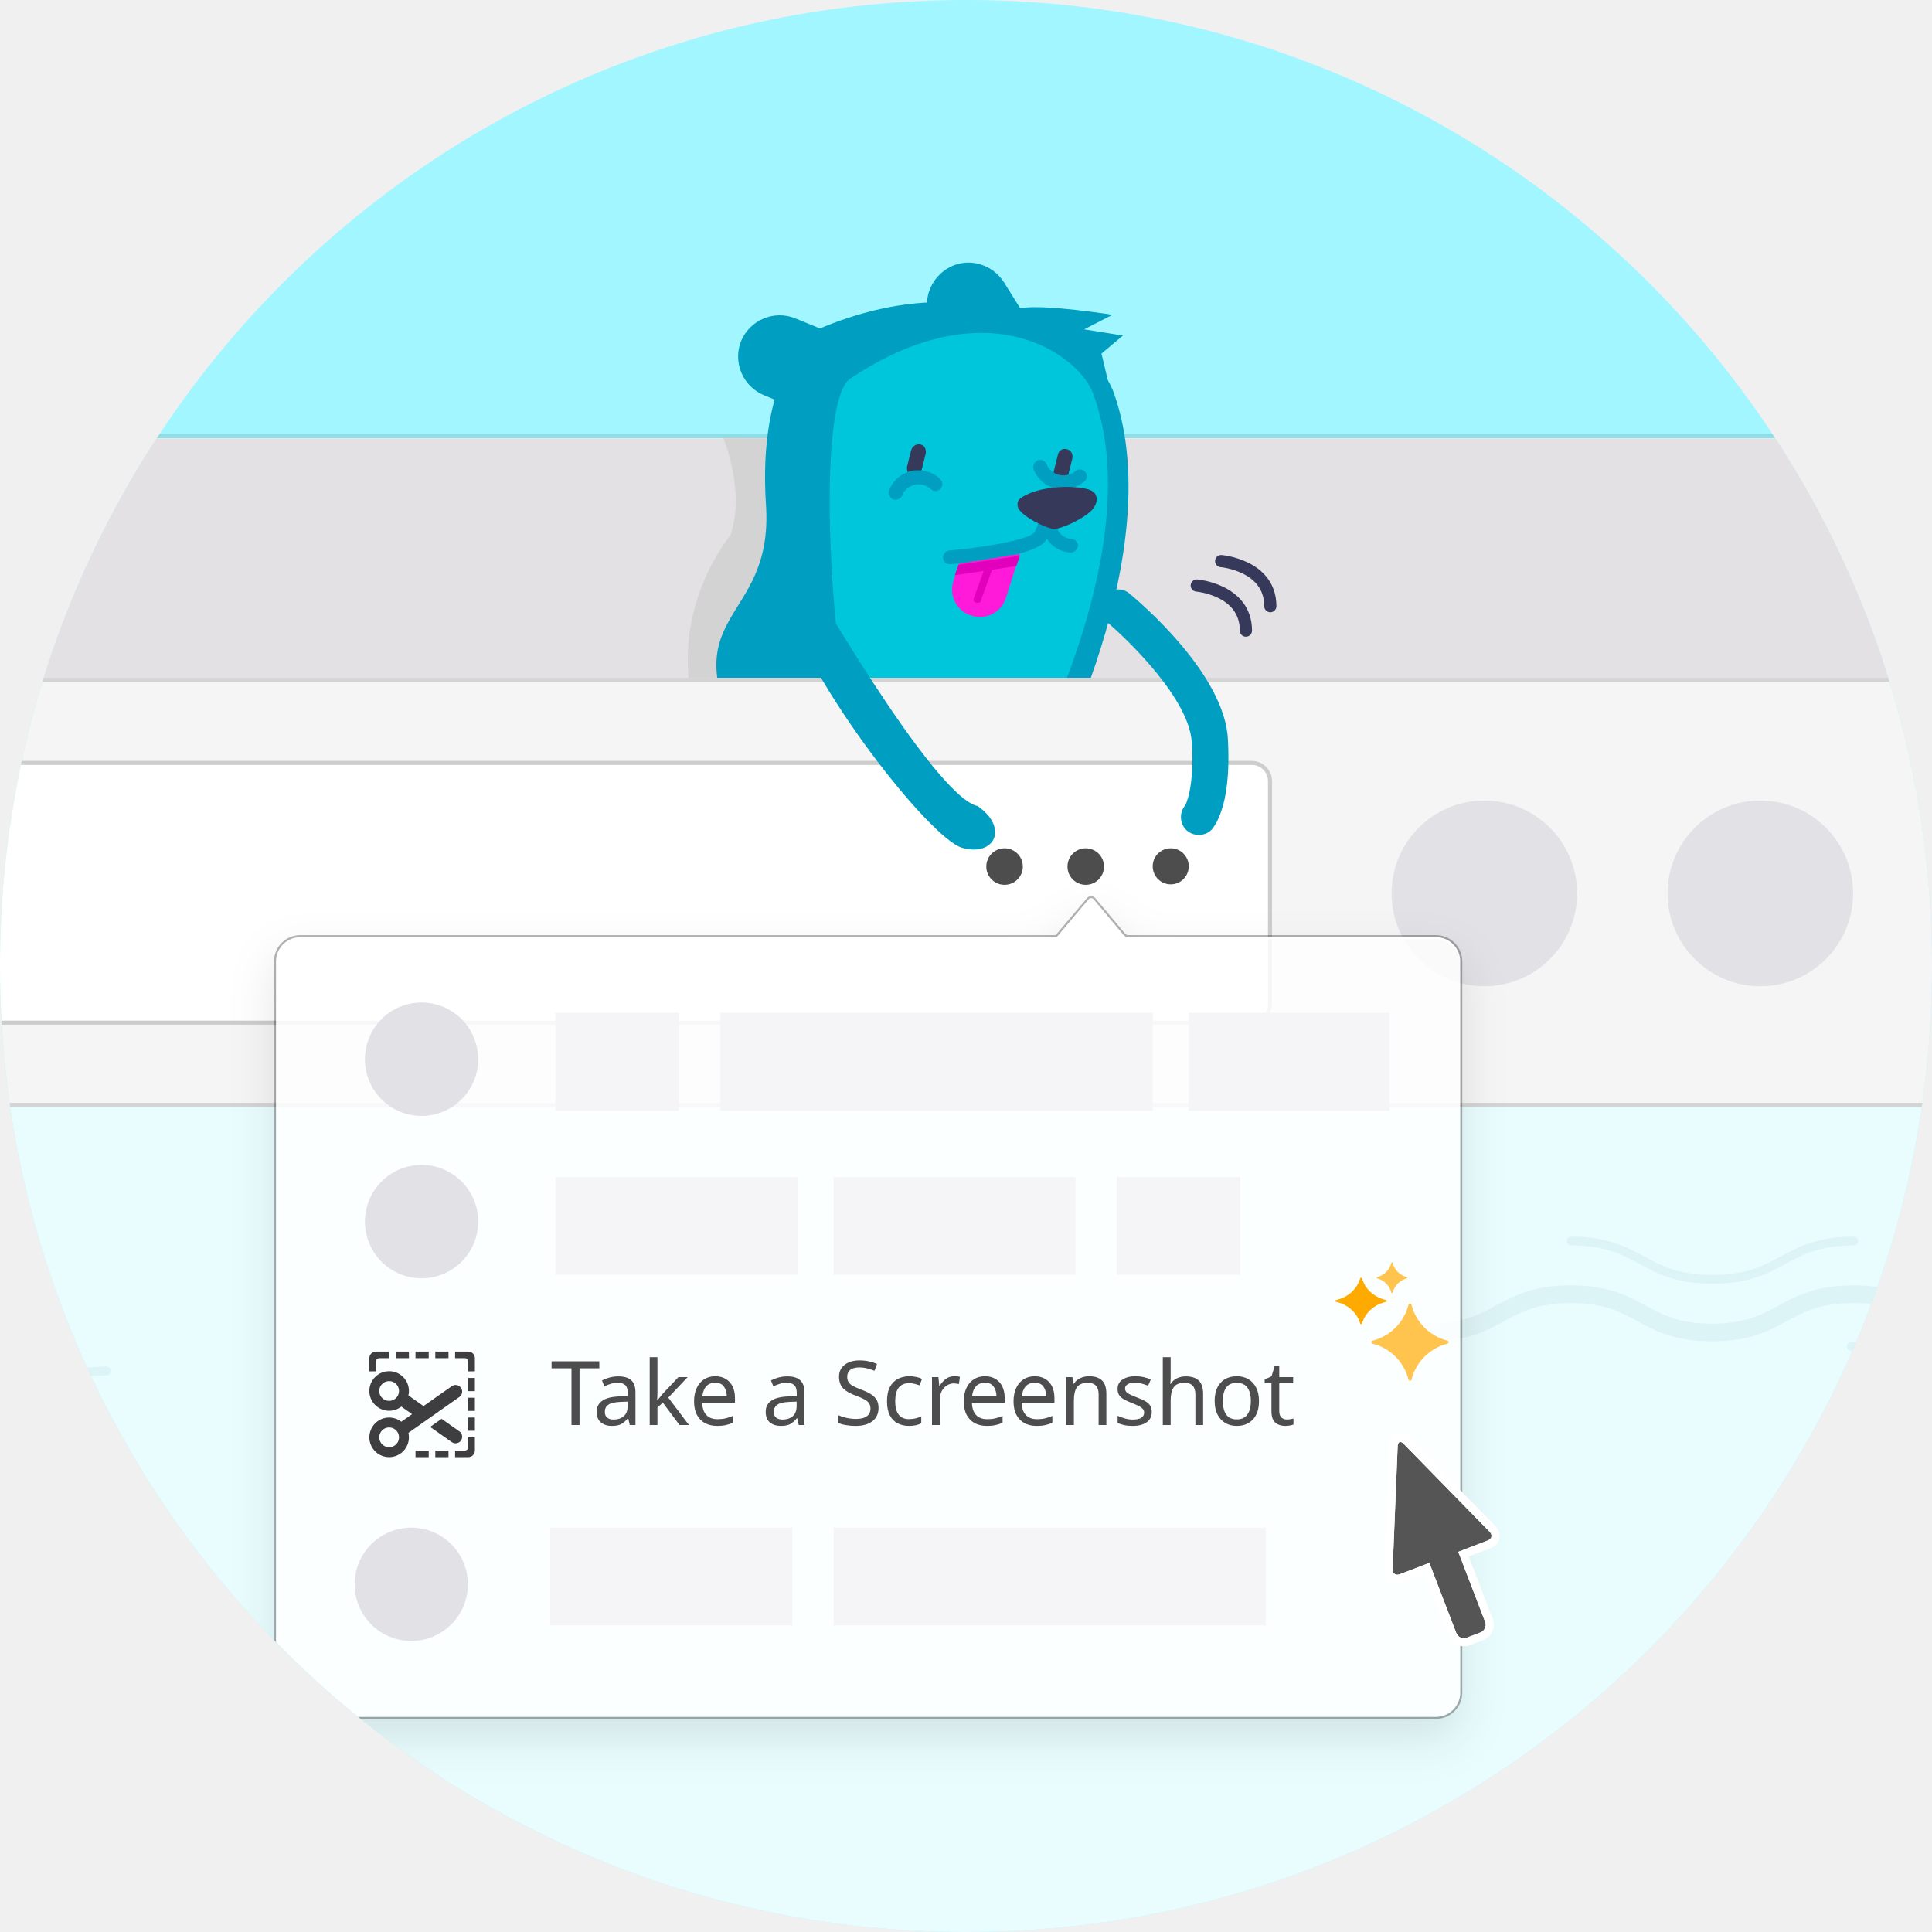
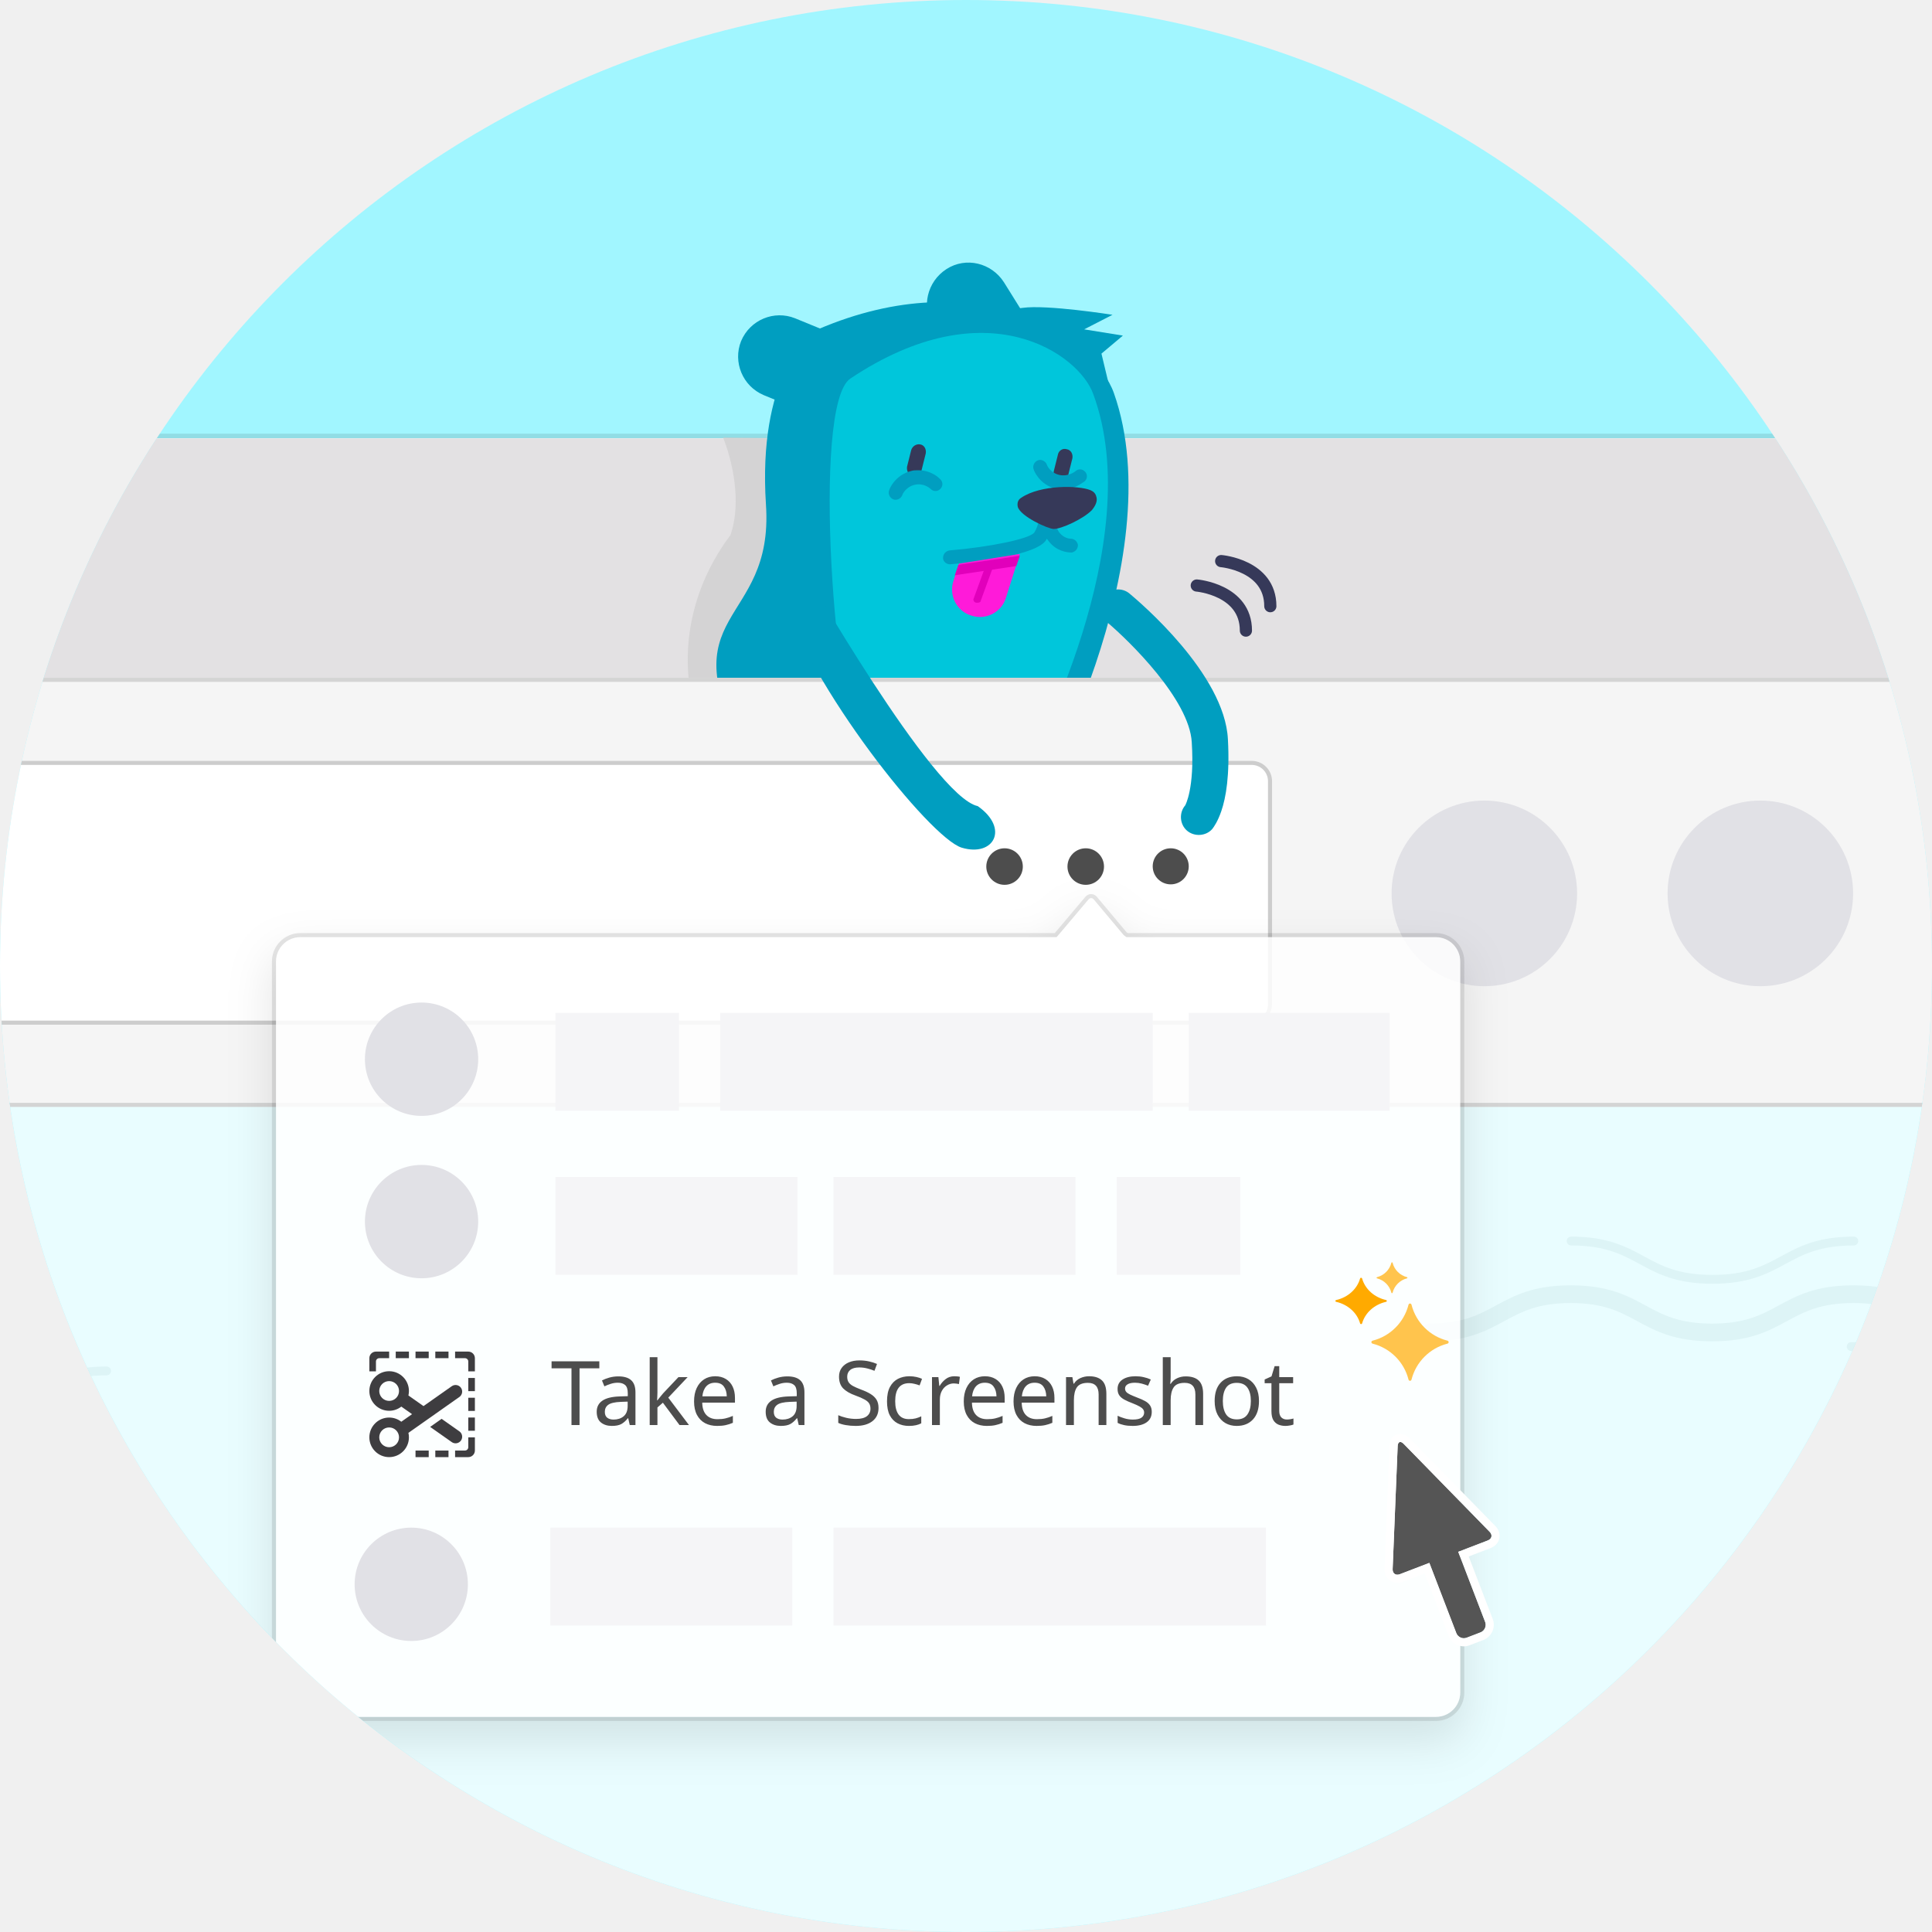
<svg xmlns="http://www.w3.org/2000/svg" xmlns:xlink="http://www.w3.org/1999/xlink" width="476px" height="476px" viewBox="0 0 476 476" version="1.1">
  <defs>
    <circle id="path-1" cx="238" cy="238" r="238" />
    <rect id="path-3" x="0" y="0" width="793.886" height="454.187" />
    <rect id="path-5" x="34.883" y="57.739" width="721.714" height="481.141" rx="3" />
    <filter x="-0.4%" y="-0.6%" width="100.8%" height="101.2%" filterUnits="objectBoundingBox" id="filter-6">
      <feMorphology radius="1" operator="dilate" in="SourceAlpha" result="shadowSpreadOuter1" />
      <feOffset dx="0" dy="0" in="shadowSpreadOuter1" result="shadowOffsetOuter1" />
      <feColorMatrix values="0 0 0 0 0   0 0 0 0 0   0 0 0 0 0  0 0 0 0.1 0" type="matrix" in="shadowOffsetOuter1" />
    </filter>
    <polygon id="path-7" points="0.082 5.702 1.127 2.692 16.253 0.475 14.452 5.702 0.082 5.702" />
    <polygon id="path-9" points="34.883 116.757 756.597 116.757 756.597 222.682 34.883 222.682" />
    <rect id="path-10" x="34.883" y="221.478" width="721.714" height="261.2" />
    <path d="M34.883,137.22 L478.549,137.22 L478.549,137.22 C481.31,137.22 483.549,139.459 483.549,142.22 L483.549,197.219 L483.549,197.219 C483.549,199.98 481.31,202.219 478.549,202.219 L34.883,202.219 L34.883,137.22 Z" id="path-11" />
    <path d="M305.282,9.894 L118.994,9.894 C115.679,9.894 113,12.581 113,15.894 L113,196 C113,199.321 115.683,202 118.994,202 L398.778,202 C402.092,202 404.771,199.314 404.771,196 L404.771,15.894 C404.771,12.573 402.088,9.894 398.778,9.894 L322.552,9.894 C322.087,9.614 321.826,9.365 321.826,9.365 L314.47,0.596 C314.114,0.171 313.543,0.171 313.19,0.589 L305.509,9.69 C305.509,9.69 305.432,9.771 305.282,9.894 Z" id="path-12" />
-     <filter x="-6.7%" y="-7.2%" width="113.4%" height="119.3%" filterUnits="objectBoundingBox" id="filter-14">
-       <feMorphology radius="0.5" operator="dilate" in="SourceAlpha" result="shadowSpreadOuter1" />
+     <filter x="-6.9%" y="-7.4%" width="113.7%" height="119.8%" filterUnits="objectBoundingBox" id="filter-14">
+       <feMorphology radius="1" operator="dilate" in="SourceAlpha" result="shadowSpreadOuter1" />
      <feOffset dx="0" dy="5" in="shadowSpreadOuter1" result="shadowOffsetOuter1" />
      <feGaussianBlur stdDeviation="5.5" in="shadowOffsetOuter1" result="shadowBlurOuter1" />
      <feComposite in="shadowBlurOuter1" in2="SourceAlpha" operator="out" result="shadowBlurOuter1" />
      <feColorMatrix values="0 0 0 0 0   0 0 0 0 0   0 0 0 0 0  0 0 0 0.1 0" type="matrix" in="shadowBlurOuter1" />
    </filter>
-     <filter x="-4.0%" y="-3.3%" width="108.1%" height="111.6%" filterUnits="objectBoundingBox" id="filter-15">
-       <feOffset dx="0" dy="0.5" in="SourceAlpha" result="shadowOffsetInner1" />
-       <feComposite in="shadowOffsetInner1" in2="SourceAlpha" operator="arithmetic" k2="-1" k3="1" result="shadowInnerInner1" />
-       <feColorMatrix values="0 0 0 0 1   0 0 0 0 1   0 0 0 0 1  0 0 0 1 0" type="matrix" in="shadowInnerInner1" />
-     </filter>
-     <path d="M550.807,347.015 L558.585,347.015 C559.68,347.015 560.23,346.196 559.795,345.186 L547.785,317.354 C547.352,316.351 546.642,316.344 546.206,317.354 L534.196,345.186 C533.763,346.189 534.302,347.015 535.405,347.015 L543.183,347.015 L543.183,365.524 C543.183,366.626 544.08,367.518 545.186,367.518 L548.804,367.518 C549.903,367.518 550.807,366.625 550.807,365.524 L550.807,347.015 Z" id="path-16" />
+     <path d="M550.807,347.015 L558.585,347.015 C559.68,347.015 560.23,346.196 559.795,345.186 L547.785,317.354 C547.352,316.351 546.642,316.344 546.206,317.354 L534.196,345.186 C533.763,346.189 534.302,347.015 535.405,347.015 L543.183,347.015 L543.183,365.524 C543.183,366.626 544.08,367.518 545.186,367.518 L548.804,367.518 C549.903,367.518 550.807,366.625 550.807,365.524 L550.807,347.015 Z" id="path-15" />
  </defs>
  <g id="Landing-page" stroke="none" stroke-width="1" fill="none" fill-rule="evenodd">
    <g id="Landing-Page_Desktop" transform="translate(-794, -854)">
      <g id="Sec-1" transform="translate(0, 767)">
        <g id="Image" transform="translate(794, 87)">
          <mask id="mask-2" fill="white">
            <use xlink:href="#path-1" />
          </mask>
          <use id="Mask" fill="#A1F6FF" xlink:href="#path-1" />
          <g id="Group-2" mask="url(#mask-2)">
            <g transform="translate(-193, 37)">
              <g id="Group-4" stroke-width="1" fill="none" fill-rule="evenodd">
                <rect id="Rectangle-4" x="0" y="0" width="842" height="433.327" />
                <g id="Group-3" transform="translate(22.85429, 13.24053)">
                  <mask id="mask-4" fill="white">
                    <use xlink:href="#path-3" />
                  </mask>
                  <g id="Rectangle-4-Copy" />
                  <g id="Rectangle-Copy-2" mask="url(#mask-4)">
                    <use fill="black" fill-opacity="1" filter="url(#filter-6)" xlink:href="#path-5" />
                    <use fill="#FFFFFF" fill-rule="evenodd" xlink:href="#path-5" />
                  </g>
                  <polygon id="Rectangle-9-Copy" fill="#E3E1E3" mask="url(#mask-4)" points="34.883 57.777 756.597 57.777 756.597 116.757 34.883 116.757" />
                  <g id="Page-1" mask="url(#mask-4)">
                    <g transform="translate(339, 14)">
                      <g id="Group-47" stroke-width="1" fill="none">
                        <path d="M42.017,41.494 C40.654,41.494 39.461,41.324 38.097,40.811 L19.351,33.127 C14.068,30.907 11.682,24.931 13.727,19.808 C15.942,14.514 21.907,12.124 27.02,14.173 L45.767,21.857 C51.05,24.077 53.436,30.054 51.391,35.176 C49.857,39.104 46.107,41.494 42.017,41.494" id="Fill-1" fill="#009EC0" />
                        <path d="M56.844,145.486 C84.139,145.486 106.267,148.85 106.267,153 C106.267,157.149 84.139,160.513 56.844,160.513 C29.549,160.513 7.421,157.149 7.421,153 C7.421,148.85 29.549,145.486 56.844,145.486" id="Fill-3" fill="#EDEDF2" />
                        <g id="Group-7" transform="translate(59.476, 0)" fill="#009EC0">
                          <path d="M22.25,40.128 C18.842,40.128 15.433,38.421 13.558,35.347 L1.629,16.222 C-1.439,11.441 0.095,5.123 4.867,2.049 C9.639,-1.025 15.944,0.512 19.012,5.294 L30.942,24.418 C34.009,29.2 32.476,35.518 27.704,38.591 C25.999,39.616 24.125,40.128 22.25,40.128" id="Fill-5" />
                        </g>
                        <path d="M74.154,43.502 C71.598,44.61 9.276,43.502 9.276,43.502 C9.276,43.502 14.842,56.535 11.132,67.563 C-0.928,83.603 -2.722,103.848 6.155,120.94 C10.586,129.62 64.44,143.285 74.154,136.822 C77.051,134.975 100.184,43.502 100.184,43.502 C100.184,43.502 76.993,44.505 75.138,43.502" id="Fill-8" fill-opacity="0.6" fill="#CACACA" />
                        <path d="M32.644,16.905 C30.087,17.93 17.817,29.029 19.862,60.107 C21.907,90.502 -5.19,85.55 15.431,122.263 C19.862,130.289 73.716,142.925 83.43,136.948 C86.328,135.241 120.072,73.597 105.586,32.615 C100.814,19.125 72.523,-0.171 32.644,16.905" id="Fill-8" fill="#009EC0" />
                        <path d="M16.113,95.966 C16.113,95.966 13.045,116.628 14.238,126.874 C15.431,137.119 18.158,142.754 20.032,141.73 C22.078,140.705 27.361,110.652 27.361,110.652 L16.113,95.966 Z" id="Fill-10" fill="#009EC0" />
                        <path d="M93.145,114.067 C93.145,114.067 86.839,134.046 81.215,142.754 C75.761,151.463 70.649,155.22 69.285,153.512 C67.922,151.804 76.613,122.434 76.613,122.434 L93.145,114.067 Z" id="Fill-12" fill="#009EC0" />
                        <path d="M38.438,16.393 C47.471,11.782 71.841,13.319 83.09,11.612 C89.054,10.758 105.245,13.319 105.245,13.319 L98.257,16.905 L107.801,18.442 L102.518,22.882 L104.563,31.42 L103.029,30.566 L49.345,15.71 L38.438,16.393 Z" id="Fill-14" fill="#009EC0" />
                        <path d="M40.654,29.029 C30.94,35.518 36.904,113.384 43.721,121.922 C54.799,135.582 80.533,132.68 83.942,125.508 C85.135,122.775 114.107,69.499 100.473,32.786 C97.064,23.223 74.398,6.489 40.654,29.029" id="Fill-18" fill="#00C6DB" />
                        <path d="M57.867,45.251 C58.889,45.422 59.4,46.446 59.23,47.471 L58.208,51.569 C58.037,52.594 57.015,53.106 55.992,52.935 C54.969,52.764 54.458,51.74 54.629,50.715 L55.651,46.617 C55.992,45.593 57.015,45.08 57.867,45.251" id="Fill-20" fill="#363959" />
                        <path d="M93.997,46.446 C95.019,46.617 95.53,47.642 95.36,48.666 L94.338,52.764 C94.167,53.789 93.145,54.301 92.122,54.131 C91.099,53.96 90.588,52.935 90.759,51.911 L91.781,47.812 C91.952,46.788 92.974,46.105 93.997,46.446" id="Fill-22" fill="#363959" />
                        <path d="M57.365,58.895 C56.854,58.895 56.172,58.895 55.661,58.724 C51.571,57.7 50.207,54.114 50.207,53.943 C49.867,53.089 50.378,52.065 51.23,51.723 C52.082,51.382 53.105,51.894 53.446,52.748 C53.446,52.918 54.298,54.797 56.513,55.309 C58.729,55.821 60.263,54.455 60.433,54.285 C61.115,53.601 62.137,53.601 62.819,54.285 C63.501,54.968 63.501,55.992 62.819,56.675 C62.478,57.017 60.603,58.895 57.365,58.895" id="Fill-24" fill="#009EC0" transform="translate(56.71542, 55.25558) scale(1, -1) translate(-56.71542, -55.25558) " />
                        <path d="M92.974,56.35 C92.463,56.35 91.781,56.35 91.27,56.18 C87.18,55.155 85.816,51.569 85.816,51.398 C85.475,50.545 85.987,49.52 86.839,49.179 C87.691,48.837 88.714,49.349 89.054,50.203 C89.054,50.374 89.906,52.252 92.122,52.764 C94.338,53.277 96.042,51.911 96.042,51.911 C96.723,51.228 97.746,51.228 98.428,51.911 C99.109,52.594 99.109,53.618 98.428,54.301 C98.087,54.472 96.042,56.35 92.974,56.35" id="Fill-26" fill="#009EC0" />
                        <path d="M65.195,74.792 C64.343,74.792 63.491,74.109 63.491,73.255 C63.491,72.231 64.172,71.548 65.025,71.377 C75.25,70.523 84.964,68.474 85.987,66.937 C87.18,65.059 87.35,62.327 87.35,62.156 C87.35,61.302 88.202,60.619 89.054,60.619 C89.906,60.619 90.759,61.302 90.759,62.156 C90.929,63.693 91.44,66.084 92.122,66.937 C93.315,68.474 94.849,68.474 94.849,68.474 C95.871,68.474 96.553,69.157 96.723,70.011 C96.723,71.036 96.042,71.719 95.19,71.889 C93.997,71.889 91.44,71.548 89.566,69.157 C89.395,68.987 89.225,68.645 89.054,68.474 C89.054,68.645 88.884,68.645 88.884,68.816 C86.498,72.572 71.671,74.28 65.195,74.792 L65.195,74.792" id="Fill-28" fill="#009EC0" />
                        <path d="M83.601,59.766 C82.237,60.619 89.736,64.376 90.759,64.376 C92.292,64.376 99.791,61.132 99.45,58.57 C99.28,57.204 88.714,56.35 83.601,59.766" id="Fill-30" fill="#363959" />
                        <path d="M86.157,60.278 C87.691,61.132 90.077,62.327 90.759,62.498 C92.122,62.327 95.871,60.619 97.235,59.253 C95.019,58.912 89.906,58.741 86.157,60.278 M90.759,66.084 L90.759,66.084 C89.395,66.084 82.578,63.01 81.897,60.619 C81.726,59.766 81.897,58.912 82.749,58.399 C87.521,55.155 96.894,55.326 99.791,56.521 C100.984,57.033 101.155,57.716 101.325,58.399 C101.495,59.424 100.984,60.449 100.132,61.473 C97.916,63.693 92.633,66.084 90.759,66.084" id="Fill-32" fill="#363959" />
                        <path d="M67.41,74.622 L66.047,78.891 C64.854,82.476 66.899,86.404 70.478,87.428 C74.057,88.624 77.977,86.575 78.999,82.989 L82.408,72.231 L67.41,74.622 Z" id="Fill-45" fill="#FF1AD9" />
                      </g>
                      <g id="Group-50" stroke-width="1" fill="none" transform="translate(66.15714, 72.2211)">
                        <mask id="mask-8" fill="white">
                          <use xlink:href="#path-7" />
                        </mask>
                        <g id="Clip-49" />
                        <polygon id="Fill-48" fill="#E100BB" mask="url(#mask-8)" points="-2.654 5.702 18.487 2.534 19.69 -2.692 5.596 -4.593" />
                      </g>
                      <path d="M72.013,84.258 L71.625,84.258 C71.041,84.084 70.847,83.562 71.041,83.215 L73.957,75.215 C74.152,74.694 74.735,74.52 75.124,74.694 C75.707,74.868 75.902,75.389 75.707,75.737 L72.791,83.736 C72.791,84.084 72.402,84.258 72.013,84.258" id="Fill-51" fill="#E100BB" />
                    </g>
                  </g>
                  <g id="Group" mask="url(#mask-4)" stroke-linecap="round" stroke="#363959" stroke-width="3">
                    <g transform="translate(465, 88)">
                      <path d="M6.014,0 C6.014,0 18.124,1.01 18.124,11.108" id="Path-5-Copy" />
                      <path d="M0,6.018 C0,6.018 12.11,7.028 12.11,17.126" id="Path-5-Copy-2" />
                    </g>
                  </g>
                  <g id="Rectangle-9" mask="url(#mask-4)">
                    <use fill="#F5F5F5" fill-rule="evenodd" xlink:href="#path-9" />
                    <path stroke="#D4D4D4" stroke-width="1" d="M756.097,222.182 L756.597,222.182 L756.097,222.682 L756.097,222.182 Z M35.383,117.257 L35.383,222.182 L756.097,222.182 L756.097,117.257 L35.383,117.257 Z" />
                  </g>
                  <g id="Glyph-/-Add---on-/-Page-shot" mask="url(#mask-4)">
                    <g transform="translate(259.1457, 291.7595)" id="Pageshot-2">
                      <g>
                        <path d="M5.625,27.188 C4.072,27.188 2.812,25.928 2.812,24.376 C2.812,22.822 4.072,21.563 5.625,21.563 C7.178,21.563 8.438,22.822 8.438,24.376 C8.438,25.928 7.178,27.188 5.625,27.188 M11.106,12.473 L15.398,15.495 L23.437,9.836 C24.282,9.243 25.458,9.451 26.049,10.295 C26.639,11.141 26.433,12.314 25.589,12.907 L18.655,17.789 L18.658,17.792 L15.526,19.992 L11.106,23.104 C11.2,23.513 11.25,23.939 11.25,24.376 C11.25,27.481 8.732,30.001 5.625,30.001 C2.518,30.001 0,27.481 0,24.376 C0,21.269 2.518,18.751 5.625,18.751 C6.93,18.751 8.13,19.195 9.085,19.94 L12.141,17.788 L9.086,15.637 C8.132,16.384 6.93,16.828 5.625,16.828 C2.518,16.828 0,14.308 0,11.203 C0,8.096 2.518,5.578 5.625,5.578 C8.732,5.578 11.25,8.096 11.25,11.203 C11.25,11.64 11.2,12.065 11.106,12.473 Z M25.589,22.671 C26.433,23.262 26.641,24.436 26.048,25.283 C25.458,26.127 24.282,26.333 23.438,25.742 L17.287,21.411 L20.543,19.116 L25.589,22.671 Z M28.125,22.5 L28.125,18.75 L30,18.75 L30,22.5 L28.125,22.5 Z M8.438,11.203 C8.438,9.649 7.178,8.391 5.625,8.391 C4.072,8.391 2.812,9.649 2.812,11.203 C2.812,12.756 4.072,14.016 5.625,14.016 C7.178,14.016 8.438,12.756 8.438,11.203 Z M18.75,1.875 L18.75,0 L22.5,0 L22.5,1.875 L18.75,1.875 Z M28.125,11.25 L28.125,7.5 L30,7.5 L30,11.25 L28.125,11.25 Z M28.125,16.875 L28.125,13.125 L30,13.125 L30,16.875 L28.125,16.875 Z M28.125,27.181 L28.125,24.376 L30,24.376 L30,28.126 C30,29.161 29.162,30.001 28.125,30.001 L24.375,30.001 L24.375,28.126 L27.182,28.126 C27.701,28.126 28.125,27.702 28.125,27.181 Z M1.875,2.815 L1.875,5.626 L0,5.626 L0,1.876 C0,0.839 0.838,0.001 1.875,0.001 L5.625,0.001 L5.625,1.876 L2.814,1.876 C2.297,1.876 1.875,2.296 1.875,2.815 Z M13.125,30 L13.125,28.125 L16.875,28.125 L16.875,30 L13.125,30 Z M28.125,0.001 C29.162,0.001 30,0.839 30,1.876 L30,5.626 L28.125,5.626 L28.125,2.808 C28.125,2.294 27.707,1.876 27.193,1.876 L24.375,1.876 L24.375,0.001 L28.125,0.001 Z M13.125,1.875 L13.125,0 L16.875,0 L16.875,1.875 L13.125,1.875 Z M18.75,30 L18.75,28.125 L22.5,28.125 L22.5,30 L18.75,30 Z M7.5,1.875 L7.5,0 L11.25,0 L11.25,1.875 L7.5,1.875 Z" id="Combined-Shape" fill="#3E3D40" />
                      </g>
                    </g>
                  </g>
                  <g id="Rectangle-10" mask="url(#mask-4)">
                    <use fill="#E9FDFF" fill-rule="evenodd" xlink:href="#path-10" />
                    <rect stroke="#D4D4D4" stroke-width="1" x="35.383" y="221.978" width="720.714" height="260.2" />
                  </g>
                  <ellipse id="Oval-3-Copy" fill="#E1E1E6" mask="url(#mask-4)" cx="535.854" cy="169.87" rx="22.854" ry="22.87" />
                  <ellipse id="Oval-3-Copy-5" fill="#E1E1E6" mask="url(#mask-4)" cx="603.854" cy="169.87" rx="22.854" ry="22.87" />
                  <g id="Rectangle-8" mask="url(#mask-4)">
                    <use fill="#FFFFFF" fill-rule="evenodd" xlink:href="#path-11" />
                    <path stroke-opacity="0.474" stroke="#979797" stroke-width="1" d="M35.383,137.72 L35.383,201.719 L478.549,201.719 C481.034,201.719 483.049,199.704 483.049,197.219 L483.049,142.22 C483.049,139.735 481.034,137.72 478.549,137.72 L35.383,137.72 Z" />
                  </g>
                  <path d="M473.705,147.712 C470.169,147.712 464.645,146.825 456.468,143.499 C441.441,137.512 431.496,111.791 430.391,108.909 C429.507,106.691 430.612,104.03 433.043,103.144 C435.253,102.257 437.905,103.365 438.789,105.804 C441.441,112.678 450.28,131.303 460.004,135.295 C470.611,139.729 475.252,138.842 475.252,138.842 C477.462,137.955 480.114,139.064 480.998,141.281 C481.882,143.499 480.777,146.159 478.567,147.046 C477.904,147.268 476.357,147.712 473.705,147.712" id="Fill-16" fill="#009EC0" mask="url(#mask-4)" transform="translate(455.6959, 125.2758) scale(-1, 1) rotate(71) translate(-455.6959, -125.2758) " />
                  <path d="M367.725,89.263 C367.725,89.263 400.012,146 411.036,148.365 C418.911,153.881 414.974,160.973 407.099,158.609 C399.224,156.245 369.3,118.42 363,96.355 C363.787,86.899 367.725,89.263 367.725,89.263 Z" id="Path-2" fill="#009EC0" mask="url(#mask-4)" />
                </g>
              </g>
              <g id="Context-Menu-Copy-2" stroke-width="1" fill="none" fill-rule="evenodd" transform="translate(148, 184)">
                <g id="Group-5" transform="translate(0, 83.675)" fill="#DDF4F6">
                  <path d="M536.47,25.795 C527.212,25.795 522.538,23.265 518.021,20.818 C513.793,18.526 509.799,16.366 501.646,16.366 C493.492,16.366 489.501,18.526 485.271,20.816 C480.754,23.265 476.079,25.795 466.82,25.795 C457.563,25.795 452.89,23.265 448.371,20.818 C444.144,18.526 440.152,16.366 431.996,16.366 C423.845,16.366 419.853,18.529 415.626,20.818 C411.106,23.265 406.436,25.795 397.181,25.795 C395.975,25.795 395,24.819 395,23.612 C395,22.405 395.975,21.43 397.181,21.43 C405.333,21.43 409.322,19.269 413.547,16.979 C418.069,14.53 422.739,12 431.996,12 C441.256,12 445.928,14.53 450.445,16.977 C454.675,19.269 458.666,21.43 466.82,21.43 C474.976,21.43 478.97,19.266 483.197,16.977 C487.714,14.53 492.389,12 501.646,12 C510.903,12 515.578,14.53 520.095,16.977 C524.324,19.269 528.316,21.43 536.47,21.43 C544.623,21.43 548.615,19.269 552.844,16.977 C557.362,14.53 562.036,12 571.293,12 C572.5,12 573.475,12.976 573.475,14.183 C573.475,15.388 572.5,16.366 571.293,16.366 C563.14,16.366 559.146,18.526 554.919,20.818 C550.401,23.265 545.727,25.795 536.47,25.795" id="Fill-1-Copy" />
                  <path d="M36.432,43.612 C27.45,43.612 22.902,41.148 18.502,38.764 C14.148,36.407 10.037,34.183 1.611,34.183 C1.009,34.183 0.52,33.694 0.52,33.091 C0.52,32.487 1.009,32 1.611,32 C10.591,32 15.139,34.462 19.538,36.844 C23.892,39.203 28.004,41.43 36.432,41.43 C44.861,41.43 48.972,39.203 53.324,36.848 C57.73,34.462 62.278,32 71.26,32 C71.862,32 72.351,32.487 72.351,33.091 C72.351,33.694 71.862,34.183 71.26,34.183 C62.832,34.183 58.72,36.407 54.369,38.762 C49.962,41.15 45.415,43.612 36.432,43.612" id="Fill-3" />
                  <path d="M466.912,11.612 C457.93,11.612 453.382,9.148 448.982,6.764 C444.628,4.407 440.517,2.183 432.091,2.183 C431.489,2.183 431,1.694 431,1.091 C431,0.487 431.489,0 432.091,0 C441.071,0 445.619,2.462 450.018,4.844 C454.372,7.203 458.484,9.43 466.912,9.43 C475.341,9.43 479.452,7.203 483.804,4.848 C488.21,2.462 492.758,0 501.74,0 C502.342,0 502.831,0.487 502.831,1.091 C502.831,1.694 502.342,2.183 501.74,2.183 C493.312,2.183 489.2,4.407 484.849,6.762 C480.442,9.15 475.895,11.612 466.912,11.612" id="Fill-3-Copy" />
                  <path d="M535.912,37.612 C526.93,37.612 522.382,35.148 517.982,32.764 C513.628,30.407 509.517,28.183 501.091,28.183 C500.489,28.183 500,27.694 500,27.091 C500,26.487 500.489,26 501.091,26 C510.071,26 514.619,28.462 519.018,30.844 C523.372,33.203 527.484,35.43 535.912,35.43 C544.341,35.43 548.452,33.203 552.802,30.846 C557.206,28.462 561.753,26 570.734,26 C571.336,26 571.824,26.487 571.824,27.091 C571.824,27.694 571.336,28.183 570.734,28.183 C562.308,28.183 558.196,30.407 553.844,32.762 C549.442,35.148 544.895,37.612 535.912,37.612" id="Fill-5-Copy" />
                </g>
                <mask id="mask-13" fill="white">
                  <use xlink:href="#path-12" />
                </mask>
                <g id="Combined-Shape-Copy">
                  <use fill="black" fill-opacity="1" filter="url(#filter-14)" xlink:href="#path-12" />
                  <use fill-opacity="0.845" fill="#FFFFFF" fill-rule="evenodd" xlink:href="#path-12" />
-                   <use fill="black" fill-opacity="1" filter="url(#filter-15)" xlink:href="#path-12" />
-                   <path stroke-opacity="0.295" stroke="#000000" stroke-width="0.5" d="M305.191,9.644 C305.257,9.587 305.302,9.546 305.318,9.529 L312.999,0.427 C313.453,-0.11 314.207,-0.108 314.662,0.435 L321.998,9.184 C322.109,9.29 322.322,9.459 322.622,9.644 L398.778,9.644 C402.229,9.644 405.021,12.438 405.021,15.894 L405.021,196 C405.021,199.453 402.229,202.25 398.778,202.25 L118.994,202.25 C115.543,202.25 112.75,199.457 112.75,196 L112.75,15.894 C112.75,12.441 115.543,9.644 118.994,9.644 L305.191,9.644 Z" />
+                   <path stroke-opacity="0.1" stroke="#000000" stroke-width="1" d="M305.097,9.394 C305.115,9.378 305.125,9.369 305.127,9.368 L312.808,0.266 C313.362,-0.39 314.299,-0.387 314.853,0.274 L322.17,9.003 C322.263,9.091 322.441,9.234 322.694,9.394 L398.778,9.394 C402.367,9.394 405.271,12.3 405.271,15.894 L405.271,196 C405.271,199.591 402.367,202.5 398.778,202.5 L118.994,202.5 C115.405,202.5 112.5,199.595 112.5,196 L112.5,15.894 C112.5,12.303 115.404,9.394 118.994,9.394 L305.097,9.394 Z" />
                </g>
              </g>
              <g id="Combined-Shape" fill="none" transform="translate(546.9953, 342.2071) rotate(-21) translate(-546.9953, -342.2071) ">
-                 <use fill="#555555" fill-rule="evenodd" xlink:href="#path-16" />
+                 <use fill="#555555" fill-rule="evenodd" xlink:href="#path-15" />
                <path stroke="#FFFFFF" stroke-width="2" d="M551.807,348.015 L551.807,365.524 C551.807,367.177 550.456,368.518 548.804,368.518 L545.186,368.518 C543.529,368.518 542.183,367.179 542.183,365.524 L542.183,348.015 L535.405,348.015 C533.585,348.015 532.559,346.455 533.278,344.79 L545.288,316.958 C546.071,315.143 547.922,315.149 548.703,316.958 L560.713,344.79 C561.433,346.459 560.399,348.015 558.585,348.015 L551.807,348.015 Z" />
              </g>
              <g id="Group-10" stroke-width="1" fill="none" fill-rule="evenodd" transform="translate(280, 210)">
                <ellipse id="Oval-3" fill="#E1E1E6" cx="16.863" cy="13.967" rx="13.954" ry="13.964" />
                <ellipse id="Oval-3-Copy-2" fill="#E1E1E6" cx="16.863" cy="53.974" rx="13.954" ry="13.964" />
                <ellipse id="Oval-3-Copy-3" fill="#E1E1E6" cx="14.326" cy="143.336" rx="13.954" ry="13.964" />
                <text id="Take-a-Screenshot" font-family="SFUIText-Semibold, SF UI Text" font-size="22" font-weight="500" letter-spacing="-0.147" fill="#4D4D4D">
                  <tspan x="48.674" y="104.097">Take a Screenshot</tspan>
                </text>
                <g id="Glyph-/-Add---on-/-Page-shot" transform="translate(4, 86)" fill="#3E3D40">
                  <g id="Pageshot-2">
                    <path d="M4.875,23.563 C3.53,23.563 2.438,22.471 2.438,21.126 C2.438,19.779 3.53,18.688 4.875,18.688 C6.221,18.688 7.312,19.779 7.312,21.126 C7.312,22.471 6.221,23.563 4.875,23.563 M9.625,10.81 L13.345,13.429 L20.312,8.524 C21.045,8.011 22.064,8.191 22.575,8.922 C23.087,9.655 22.909,10.673 22.177,11.186 L16.167,15.417 L16.17,15.419 L13.456,17.326 L9.625,20.024 C9.707,20.378 9.75,20.747 9.75,21.126 C9.75,23.817 7.568,26.001 4.875,26.001 C2.182,26.001 0,23.817 0,21.126 C0,18.433 2.182,16.251 4.875,16.251 C6.006,16.251 7.046,16.636 7.873,17.281 L10.523,15.416 L7.874,13.552 C7.047,14.199 6.006,14.585 4.875,14.585 C2.182,14.585 0,12.401 0,9.71 C0,7.017 2.182,4.835 4.875,4.835 C7.568,4.835 9.75,7.017 9.75,9.71 C9.75,10.088 9.707,10.456 9.625,10.81 Z M22.177,19.648 C22.908,20.16 23.089,21.177 22.575,21.912 C22.063,22.643 21.045,22.822 20.313,22.31 L14.982,18.556 L17.804,16.567 L22.177,19.648 Z M24.375,19.5 L24.375,16.25 L26,16.25 L26,19.5 L24.375,19.5 Z M7.312,9.71 C7.312,8.362 6.221,7.272 4.875,7.272 C3.53,7.272 2.438,8.362 2.438,9.71 C2.438,11.055 3.53,12.147 4.875,12.147 C6.221,12.147 7.312,11.055 7.312,9.71 Z M16.25,1.625 L16.25,0 L19.5,0 L19.5,1.625 L16.25,1.625 Z M24.375,9.75 L24.375,6.5 L26,6.5 L26,9.75 L24.375,9.75 Z M24.375,14.625 L24.375,11.375 L26,11.375 L26,14.625 L24.375,14.625 Z M24.375,23.557 L24.375,21.126 L26,21.126 L26,24.376 C26,25.273 25.274,26.001 24.375,26.001 L21.125,26.001 L21.125,24.376 L23.558,24.376 C24.008,24.376 24.375,24.009 24.375,23.557 Z M1.625,2.44 L1.625,4.876 L0,4.876 L0,1.626 C0,0.727 0.726,0.001 1.625,0.001 L4.875,0.001 L4.875,1.626 L2.439,1.626 C1.991,1.626 1.625,1.99 1.625,2.44 Z M11.375,26 L11.375,24.375 L14.625,24.375 L14.625,26 L11.375,26 Z M24.375,0.001 C25.274,0.001 26,0.727 26,1.626 L26,4.876 L24.375,4.876 L24.375,2.433 C24.375,1.988 24.013,1.626 23.567,1.626 L21.125,1.626 L21.125,0.001 L24.375,0.001 Z M11.375,1.625 L11.375,0 L14.625,0 L14.625,1.625 L11.375,1.625 Z M16.25,26 L16.25,24.375 L19.5,24.375 L19.5,26 L16.25,26 Z M6.5,1.625 L6.5,0 L9.75,0 L9.75,1.625 L6.5,1.625 Z" id="Combined-Shape" />
                  </g>
                </g>
                <rect id="Rectangle-3" fill="#F5F5F7" x="48.577" y="129.372" width="59.623" height="24.119" />
                <rect id="Rectangle-3-Copy-7" fill="#F5F5F7" x="118.349" y="129.372" width="106.56" height="24.119" />
                <rect id="Rectangle-3-Copy" fill="#F5F5F7" x="49.846" y="42.972" width="59.623" height="24.119" />
                <rect id="Rectangle-3-Copy-5" fill="#F5F5F7" x="118.349" y="42.972" width="59.623" height="24.119" />
                <rect id="Rectangle-3-Copy-6" fill="#F5F5F7" x="188.12" y="42.972" width="30.446" height="24.119" />
                <rect id="Rectangle-3-Copy-2" fill="#F5F5F7" x="49.846" y="2.542" width="30.446" height="24.119" />
                <rect id="Rectangle-3-Copy-3" fill="#F5F5F7" x="90.44" y="2.542" width="106.56" height="24.119" />
                <rect id="Rectangle-3-Copy-4" fill="#F5F5F7" x="205.88" y="2.542" width="49.474" height="24.119" />
              </g>
              <g id="Group-6" stroke-width="1" fill="none" fill-rule="evenodd" transform="translate(535.9543, 288.5986) scale(-1, 1) translate(-535.9543, -288.5986) translate(522, 274)">
                <path d="M17.634,3.658 C15.902,3.219 14.543,1.859 14.105,0.126 C14.063,-0.042 13.846,-0.042 13.804,0.126 C13.365,1.859 12.006,3.219 10.275,3.658 C10.106,3.7 10.106,3.916 10.275,3.959 C12.006,4.398 13.365,5.758 13.804,7.49 C13.846,7.659 14.063,7.659 14.105,7.49 C14.543,5.758 15.902,4.398 17.634,3.959 C17.802,3.916 17.802,3.7 17.634,3.658" id="Fill-48" fill="#FFC44D" />
                <path d="M27.7,9.298 C24.817,8.639 22.547,6.594 21.815,3.996 C21.741,3.746 21.384,3.746 21.316,3.996 C20.589,6.594 18.32,8.639 15.431,9.293 C15.153,9.36 15.153,9.682 15.431,9.743 C18.314,10.403 20.584,12.448 21.316,15.045 C21.39,15.296 21.747,15.296 21.815,15.045 C22.547,12.448 24.817,10.403 27.7,9.743 C27.978,9.682 27.978,9.36 27.7,9.298" id="Fill-50" fill="#FFAA00" />
                <path d="M18.717,19.303 C14.39,18.21 10.986,14.797 9.887,10.467 C9.785,10.052 9.25,10.052 9.141,10.467 C8.048,14.797 4.638,18.204 0.312,19.303 C-0.104,19.406 -0.104,19.941 0.312,20.05 C4.638,21.143 8.043,24.556 9.141,28.885 C9.244,29.301 9.779,29.301 9.887,28.885 C10.98,24.556 14.39,21.149 18.717,20.05 C19.132,19.941 19.132,19.406 18.717,19.303" id="Fill-52" fill="#FFC44D" />
              </g>
              <ellipse id="Oval-4" fill="#4D4D4D" fill-rule="evenodd" cx="481.44" cy="176.443" rx="4.44" ry="4.443" />
            </g>
          </g>
          <circle id="Oval-4-Copy" fill="#4D4D4D" mask="url(#mask-2)" cx="267.5" cy="213.5" r="4.5" />
          <circle id="Oval-4-Copy-2" fill="#4D4D4D" mask="url(#mask-2)" cx="247.5" cy="213.5" r="4.5" />
        </g>
      </g>
    </g>
  </g>
</svg>
